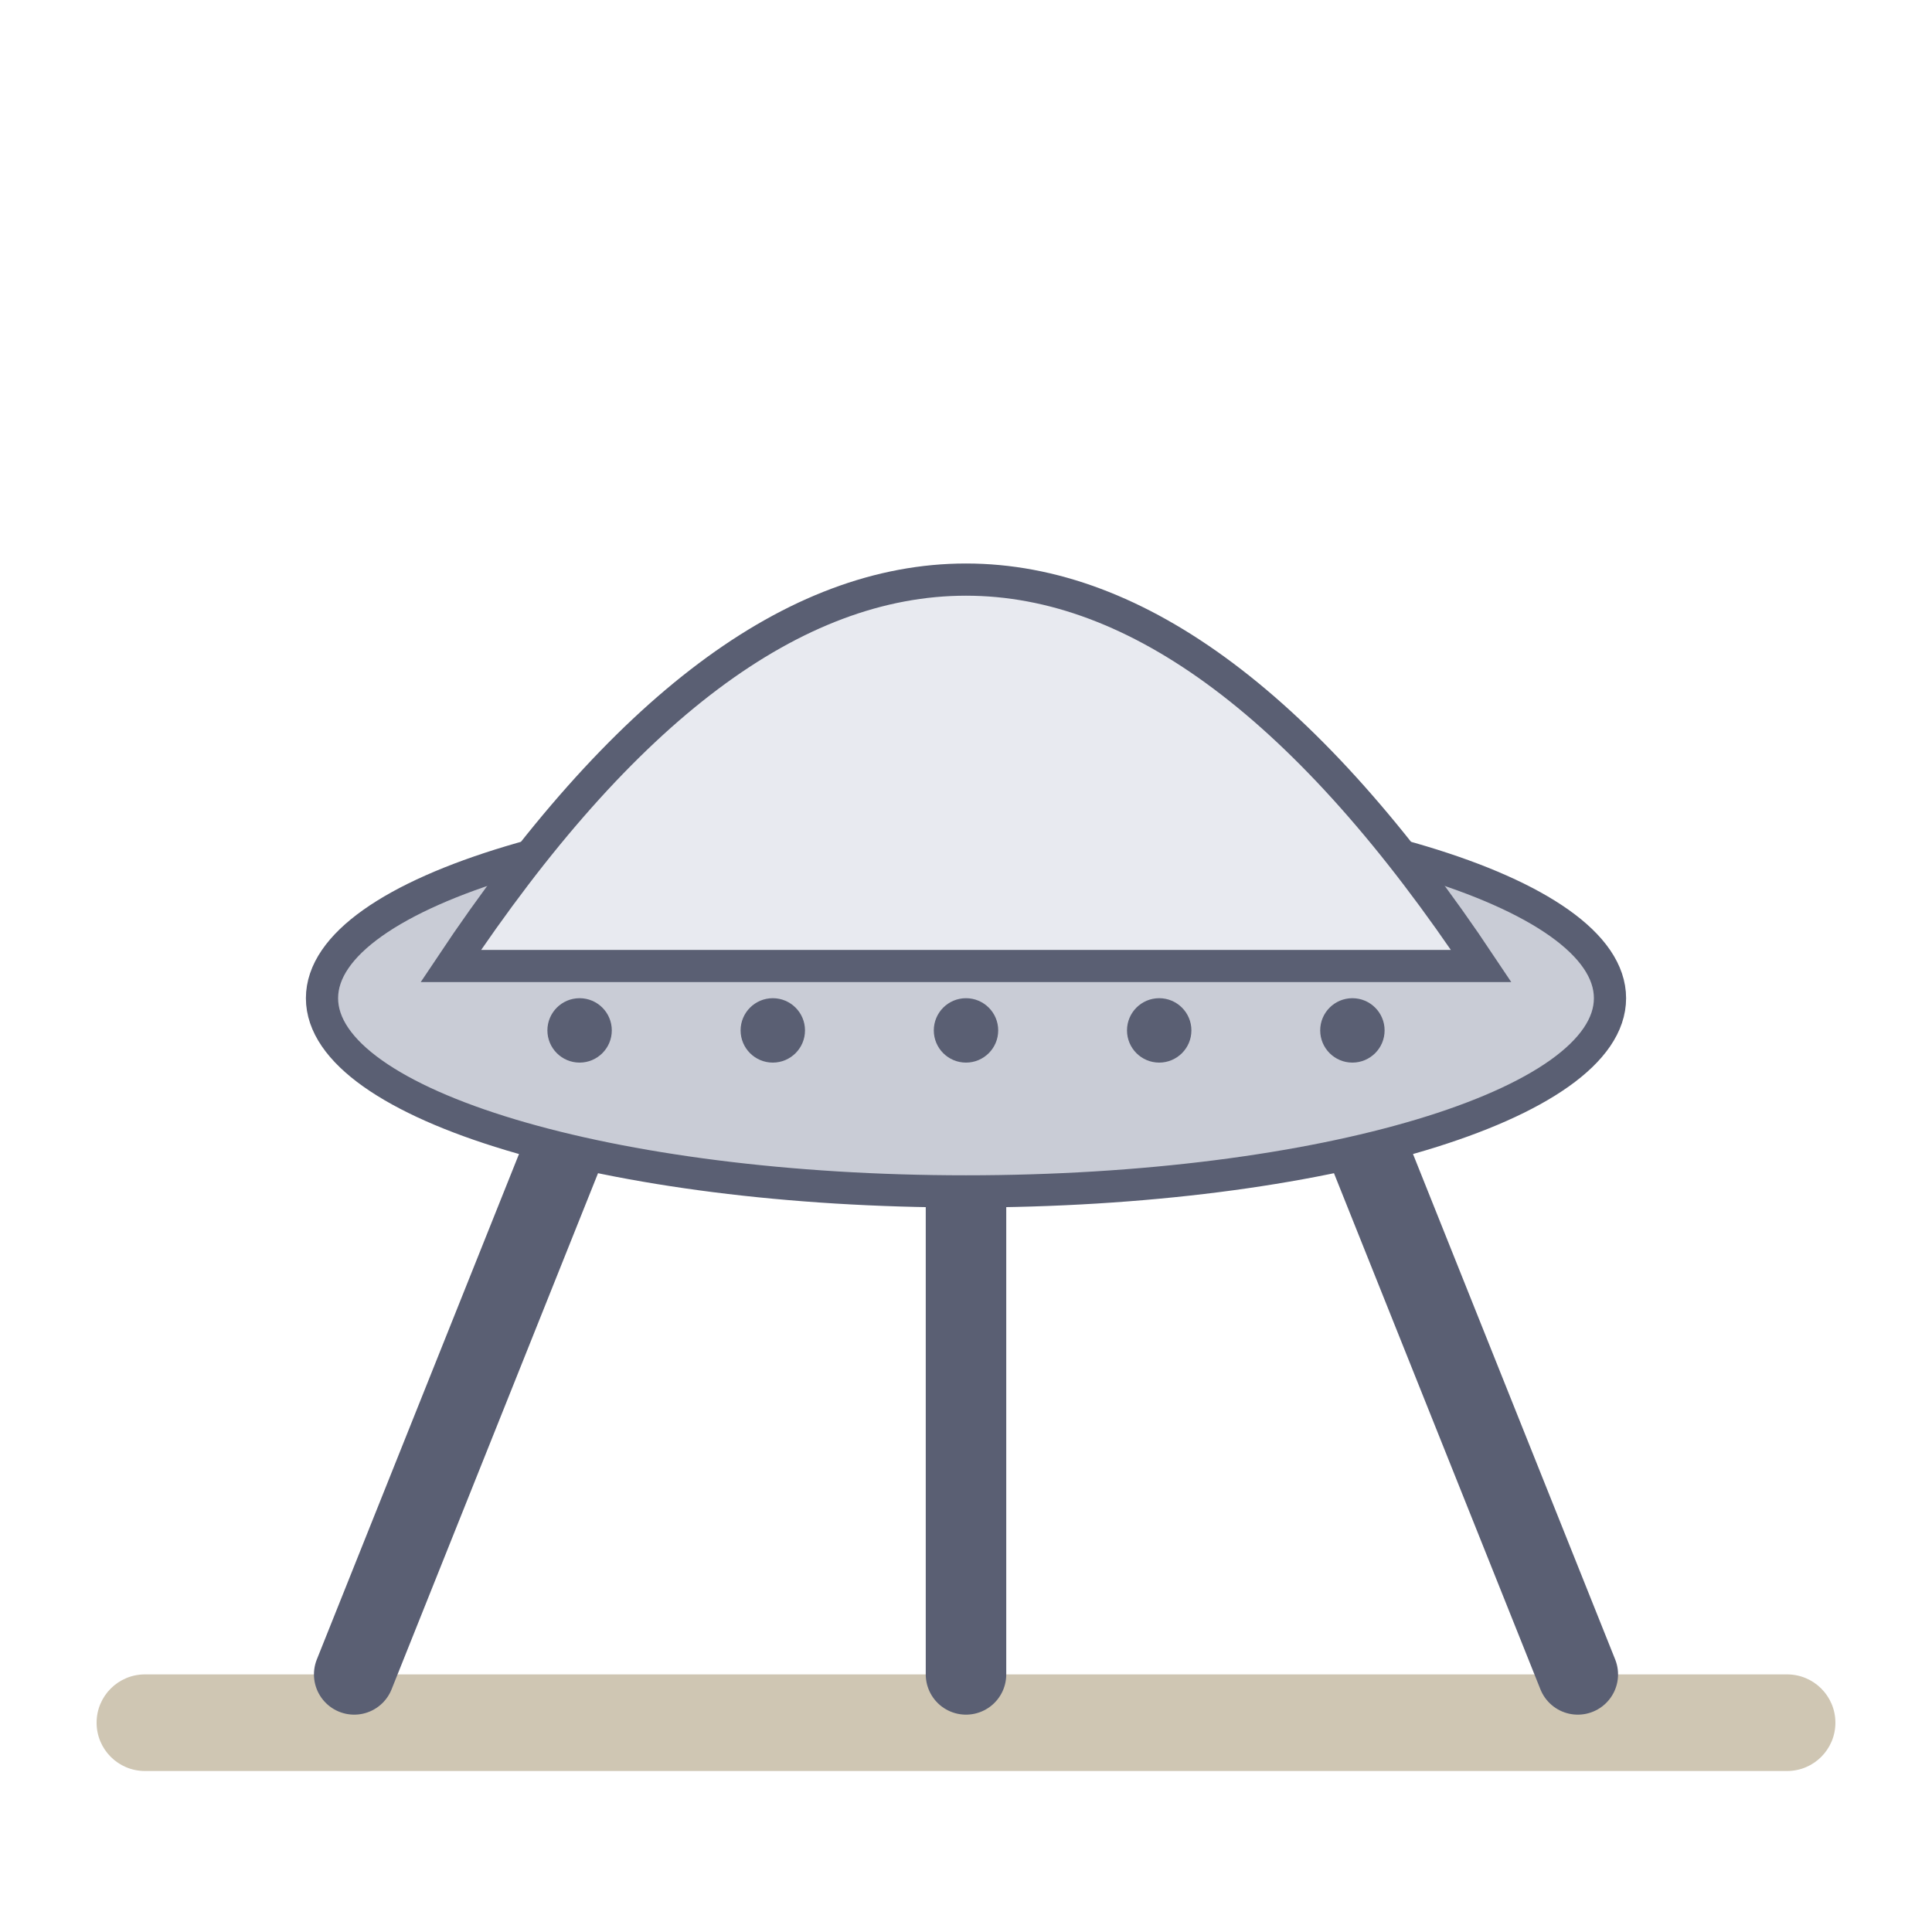
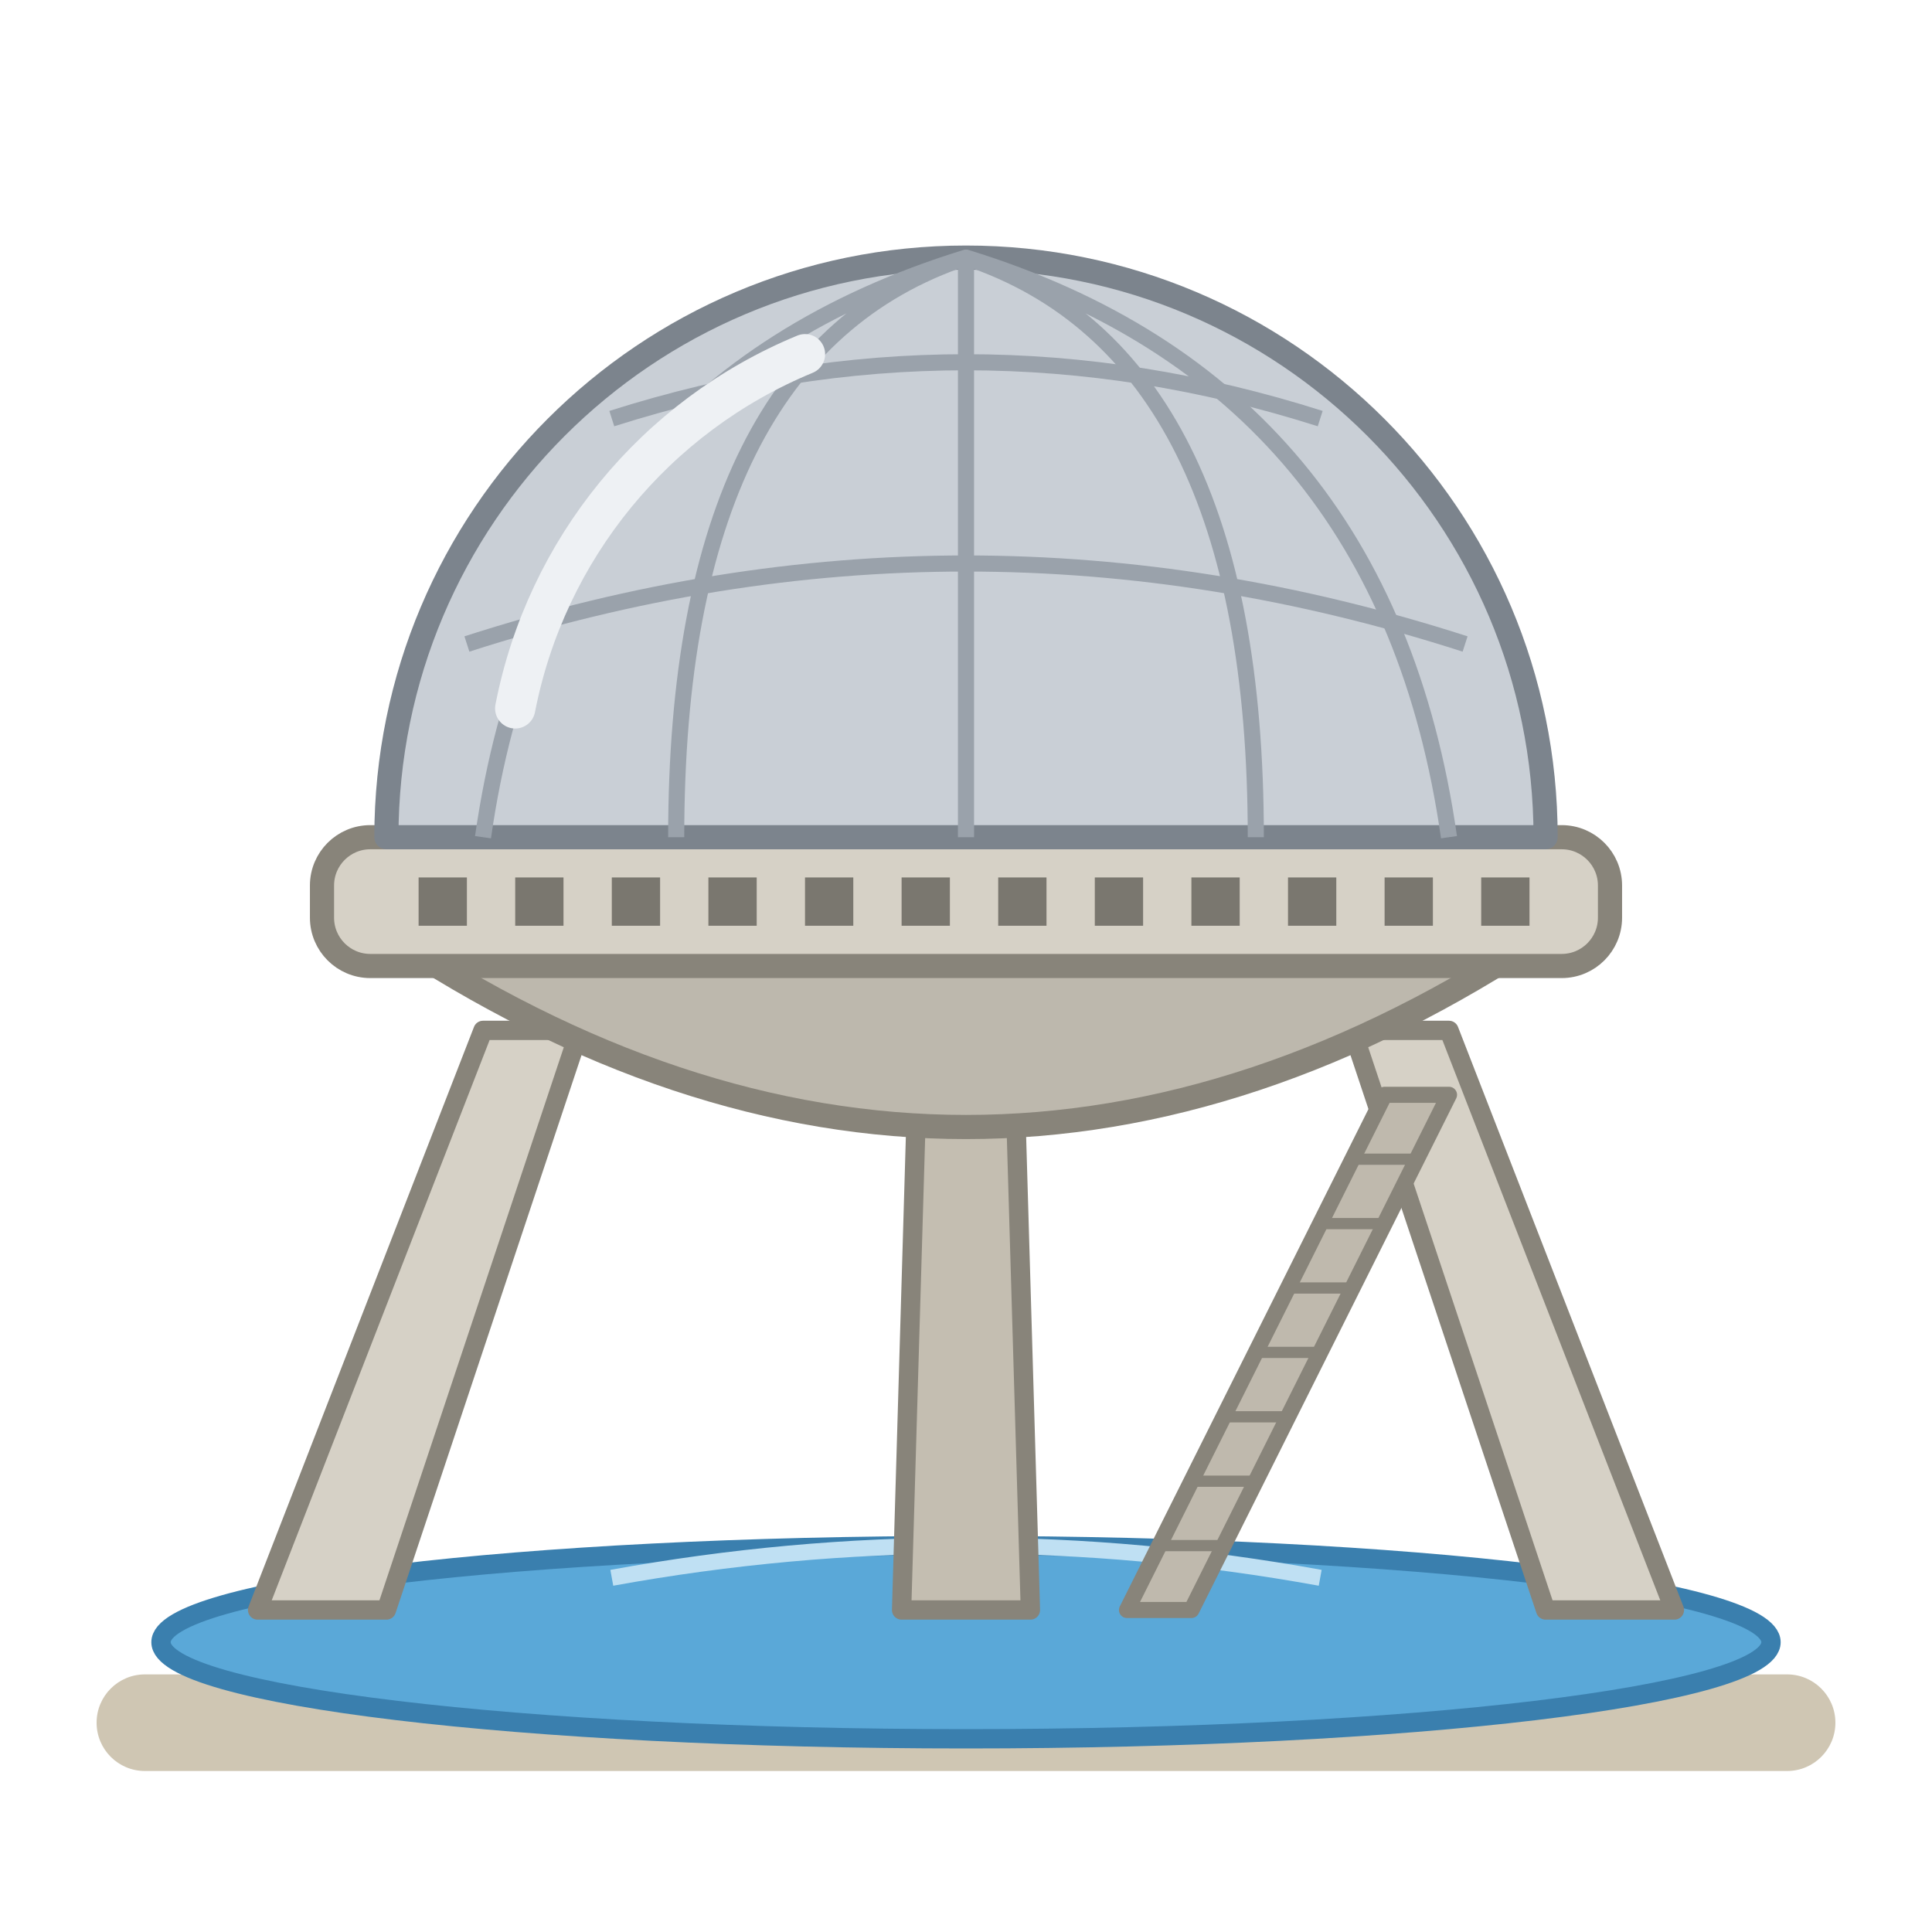
<svg xmlns="http://www.w3.org/2000/svg" viewBox="0 0 120 120">
  <rect x="6" y="104" width="108" height="6" rx="3" fill="#cfc6b3" />
-   <g stroke="#5a5f73" stroke-width="5" stroke-linecap="round">
-     <line x1="38" y1="64" x2="22" y2="104" />
-     <line x1="82" y1="64" x2="98" y2="104" />
-     <line x1="60" y1="70" x2="60" y2="104" />
-   </g>
-   <ellipse cx="60" cy="62" rx="40" ry="12" fill="#c9ccd6" stroke="#5a5f73" stroke-width="2" />
-   <path d="M28 60 Q60 12 92 60 Z" fill="#e8eaf0" stroke="#5a5f73" stroke-width="2" />
-   <g fill="#5a5f73">
-     <circle cx="36" cy="64" r="2" />
-     <circle cx="48" cy="64" r="2" />
-     <circle cx="60" cy="64" r="2" />
-     <circle cx="72" cy="64" r="2" />
-     <circle cx="84" cy="64" r="2" />
-   </g>
+   <ellipse cx="60" cy="102" rx="50" ry="6" fill="#5aa8d8" stroke="#3a7fae" stroke-width="1.2" />
+   <path d="M38,98Q60,94 82,98" fill="none" stroke="#bfe0f3" stroke-width="1" stroke-linejoin="round" />
+   <polygon points="30,64 36,64 24,100 16,100" fill="#d6d1c6" stroke="#88847a" stroke-width="1.2" stroke-linejoin="round" />
+   <polygon points="84,64 90,64 104,100 96,100" fill="#d6d1c6" stroke="#88847a" stroke-width="1.2" stroke-linejoin="round" />
+   <polygon points="57,66 63,66 64,100 56,100" fill="#c4beb1" stroke="#88847a" stroke-width="1.2" stroke-linejoin="round" />
+   <path d="M70,100L86,68H90L74,100Z" fill="#bfb9ad" stroke="#88847a" stroke-width="1" stroke-linejoin="round" />
+   <line x1="72" y1="96" x2="76" y2="96" stroke="#88847a" stroke-width="0.7" stroke-linecap="round" />
+   <line x1="74" y1="92" x2="78" y2="92" stroke="#88847a" stroke-width="0.7" stroke-linecap="round" />
+   <line x1="76" y1="88" x2="80" y2="88" stroke="#88847a" stroke-width="0.7" stroke-linecap="round" />
+   <line x1="78" y1="84" x2="82" y2="84" stroke="#88847a" stroke-width="0.7" stroke-linecap="round" />
+   <line x1="80" y1="80" x2="84" y2="80" stroke="#88847a" stroke-width="0.7" stroke-linecap="round" />
+   <line x1="82" y1="76" x2="86" y2="76" stroke="#88847a" stroke-width="0.7" stroke-linecap="round" />
+   <line x1="84" y1="72" x2="88" y2="72" stroke="#88847a" stroke-width="0.7" stroke-linecap="round" />
+   <path d="M24,58Q60,82 96,58Z" fill="#bdb8ad" stroke="#88847a" stroke-width="1.5" stroke-linejoin="round" />
+   <rect x="20" y="52" width="80" height="8" rx="3" fill="#d6d1c6" stroke="#88847a" stroke-width="1.5" stroke-linejoin="round" />
+   <rect x="26" y="54.5" width="3" height="3" fill="#7a776f" />
+   <rect x="32" y="54.5" width="3" height="3" fill="#7a776f" />
+   <rect x="38" y="54.5" width="3" height="3" fill="#7a776f" />
+   <rect x="44" y="54.5" width="3" height="3" fill="#7a776f" />
+   <rect x="50" y="54.5" width="3" height="3" fill="#7a776f" />
+   <rect x="56" y="54.5" width="3" height="3" fill="#7a776f" />
+   <rect x="62" y="54.5" width="3" height="3" fill="#7a776f" />
+   <rect x="68" y="54.5" width="3" height="3" fill="#7a776f" />
+   <rect x="74" y="54.5" width="3" height="3" fill="#7a776f" />
+   <rect x="80" y="54.5" width="3" height="3" fill="#7a776f" />
+   <rect x="86" y="54.5" width="3" height="3" fill="#7a776f" />
+   <rect x="92" y="54.5" width="3" height="3" fill="#7a776f" />
+   <path d="M24,52A36,36 0 0 1 96,52Z" fill="#c9cfd6" stroke="#7c848d" stroke-width="1.5" stroke-linejoin="round" />
+   <path d="M60,16V52M42,52Q42,22 60,16Q78,22 78,52M30,52Q34,24 60,16Q86,24 90,52" fill="none" stroke="#9aa2ab" stroke-width="1" stroke-linejoin="round" />
+   <path d="M29,40Q60,30 91,40M38,26Q60,19 82,26" fill="none" stroke="#9aa2ab" stroke-width="1" stroke-linejoin="round" />
+   <path d="M32,44A30,30 0 0 1 50,22" fill="none" stroke="#eef1f4" stroke-width="2.5" stroke-linejoin="round" stroke-linecap="round" />
</svg>
